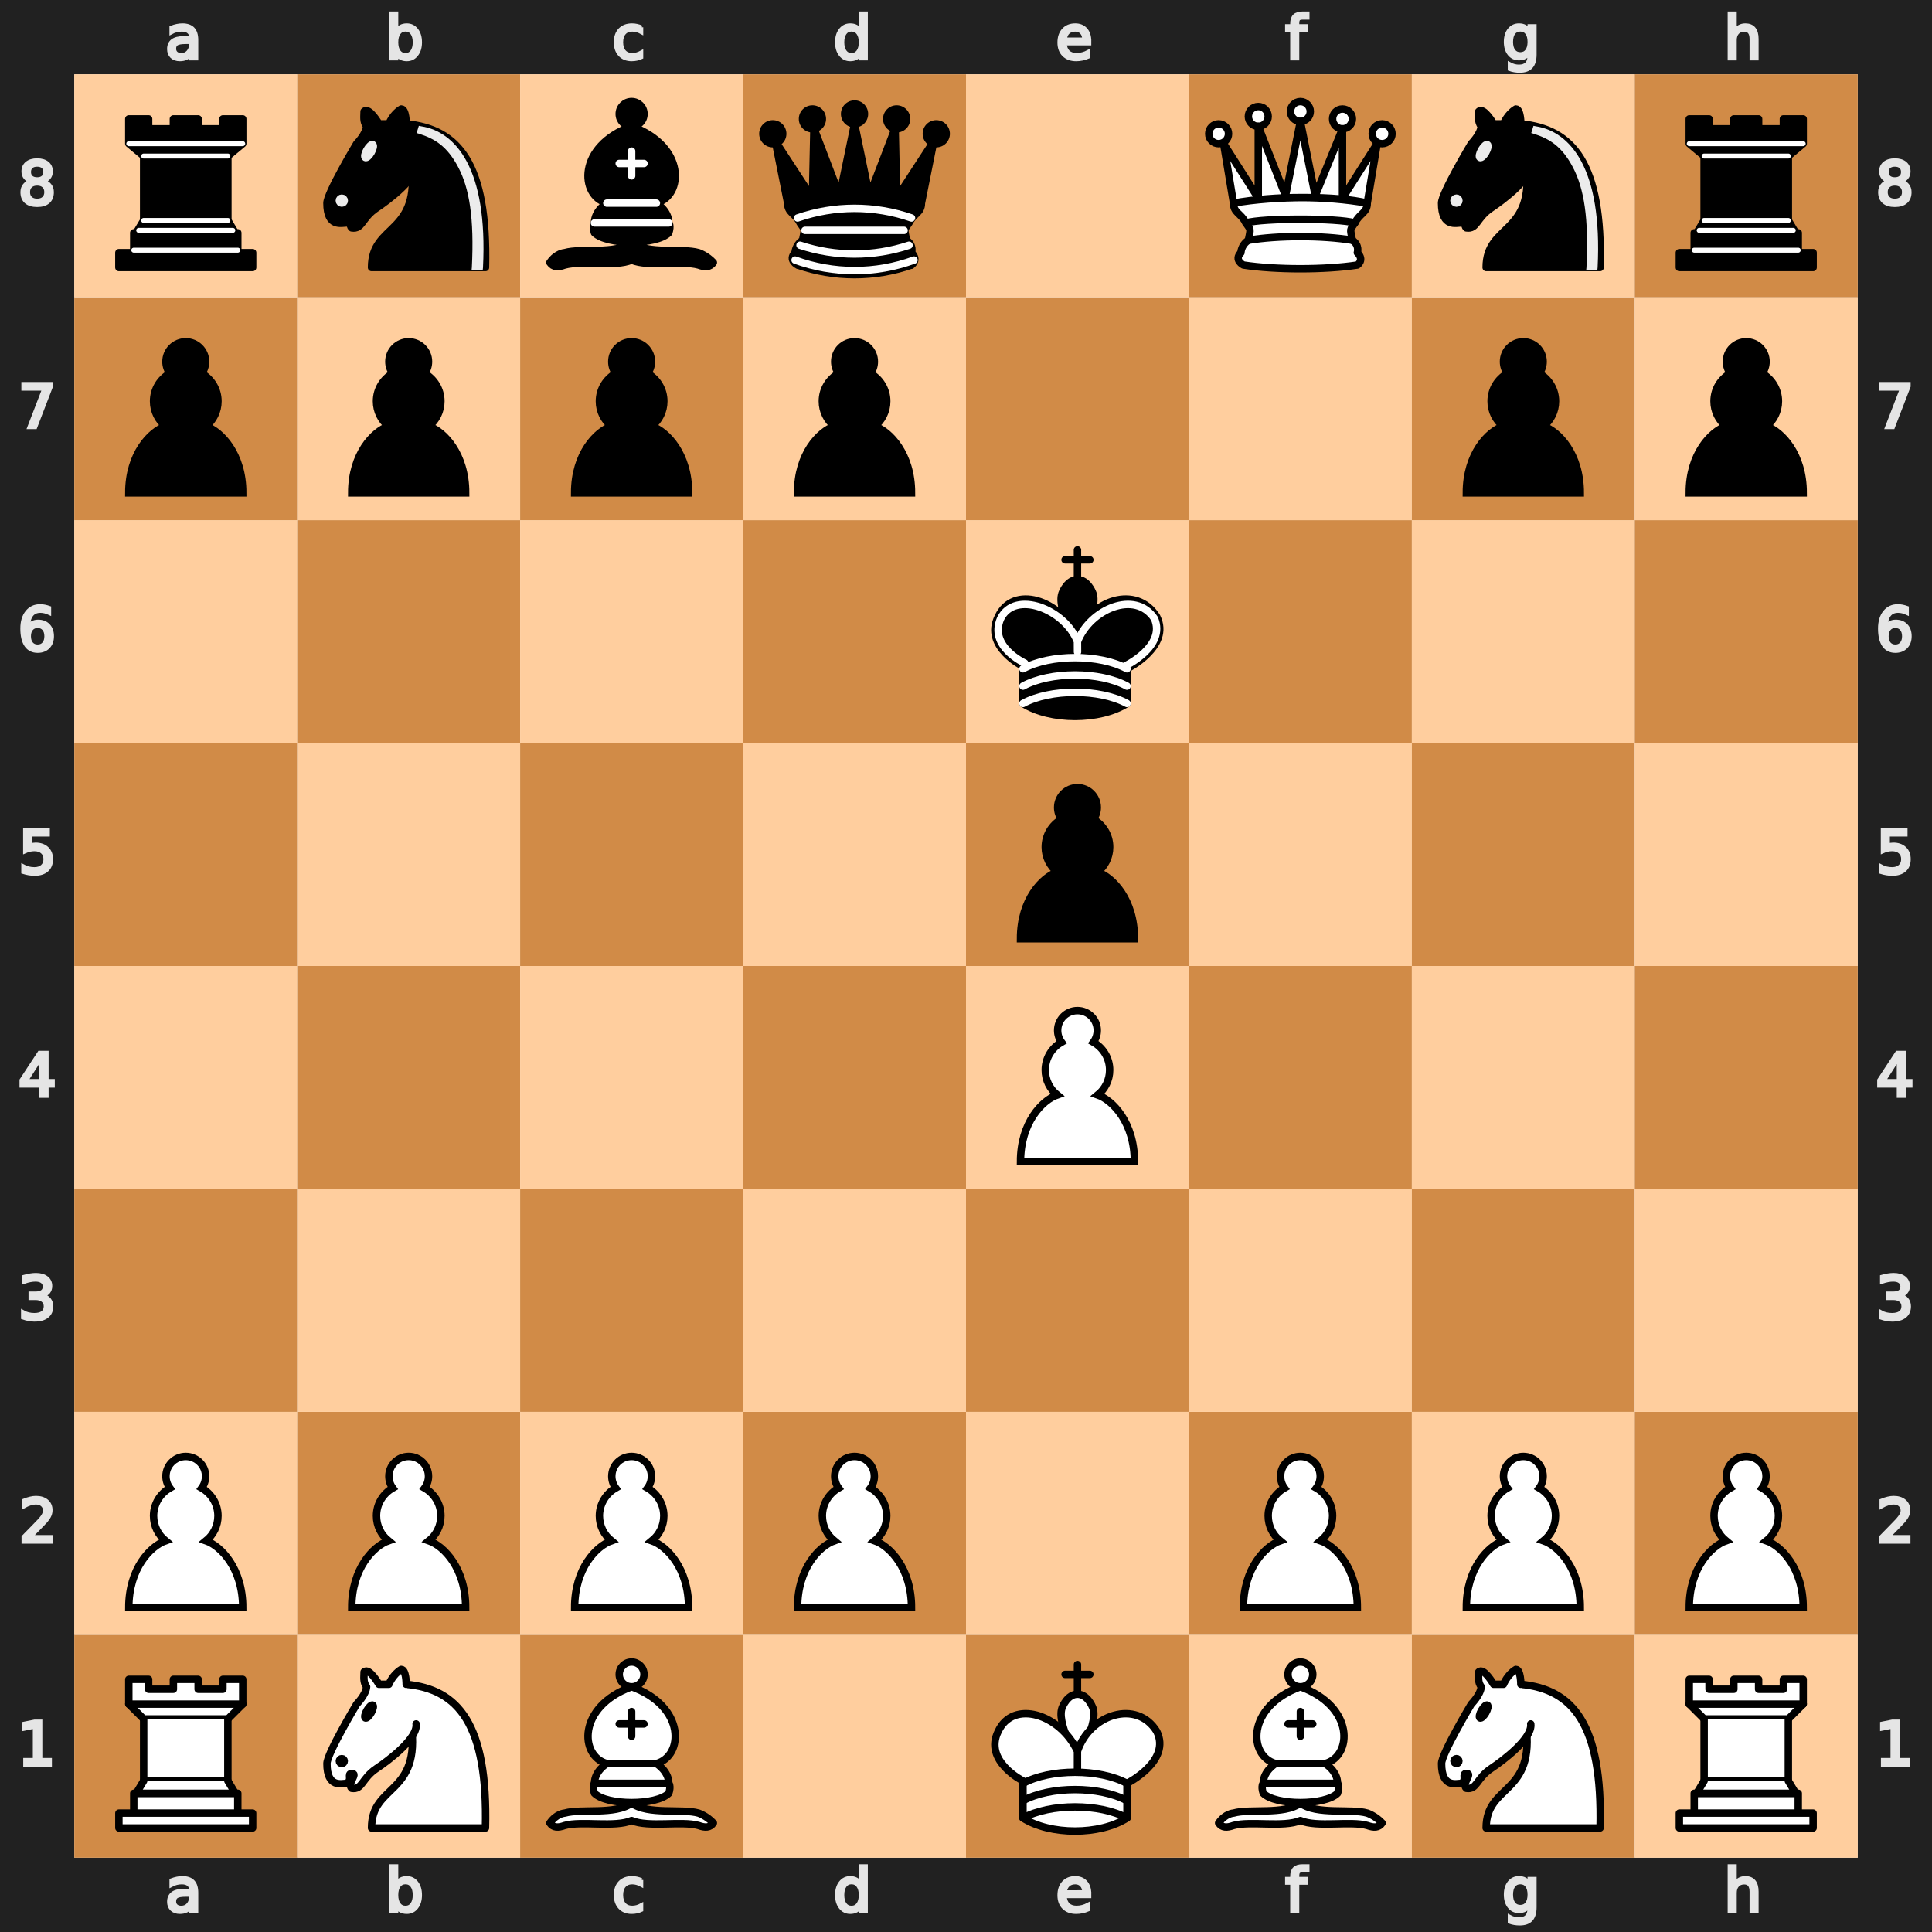
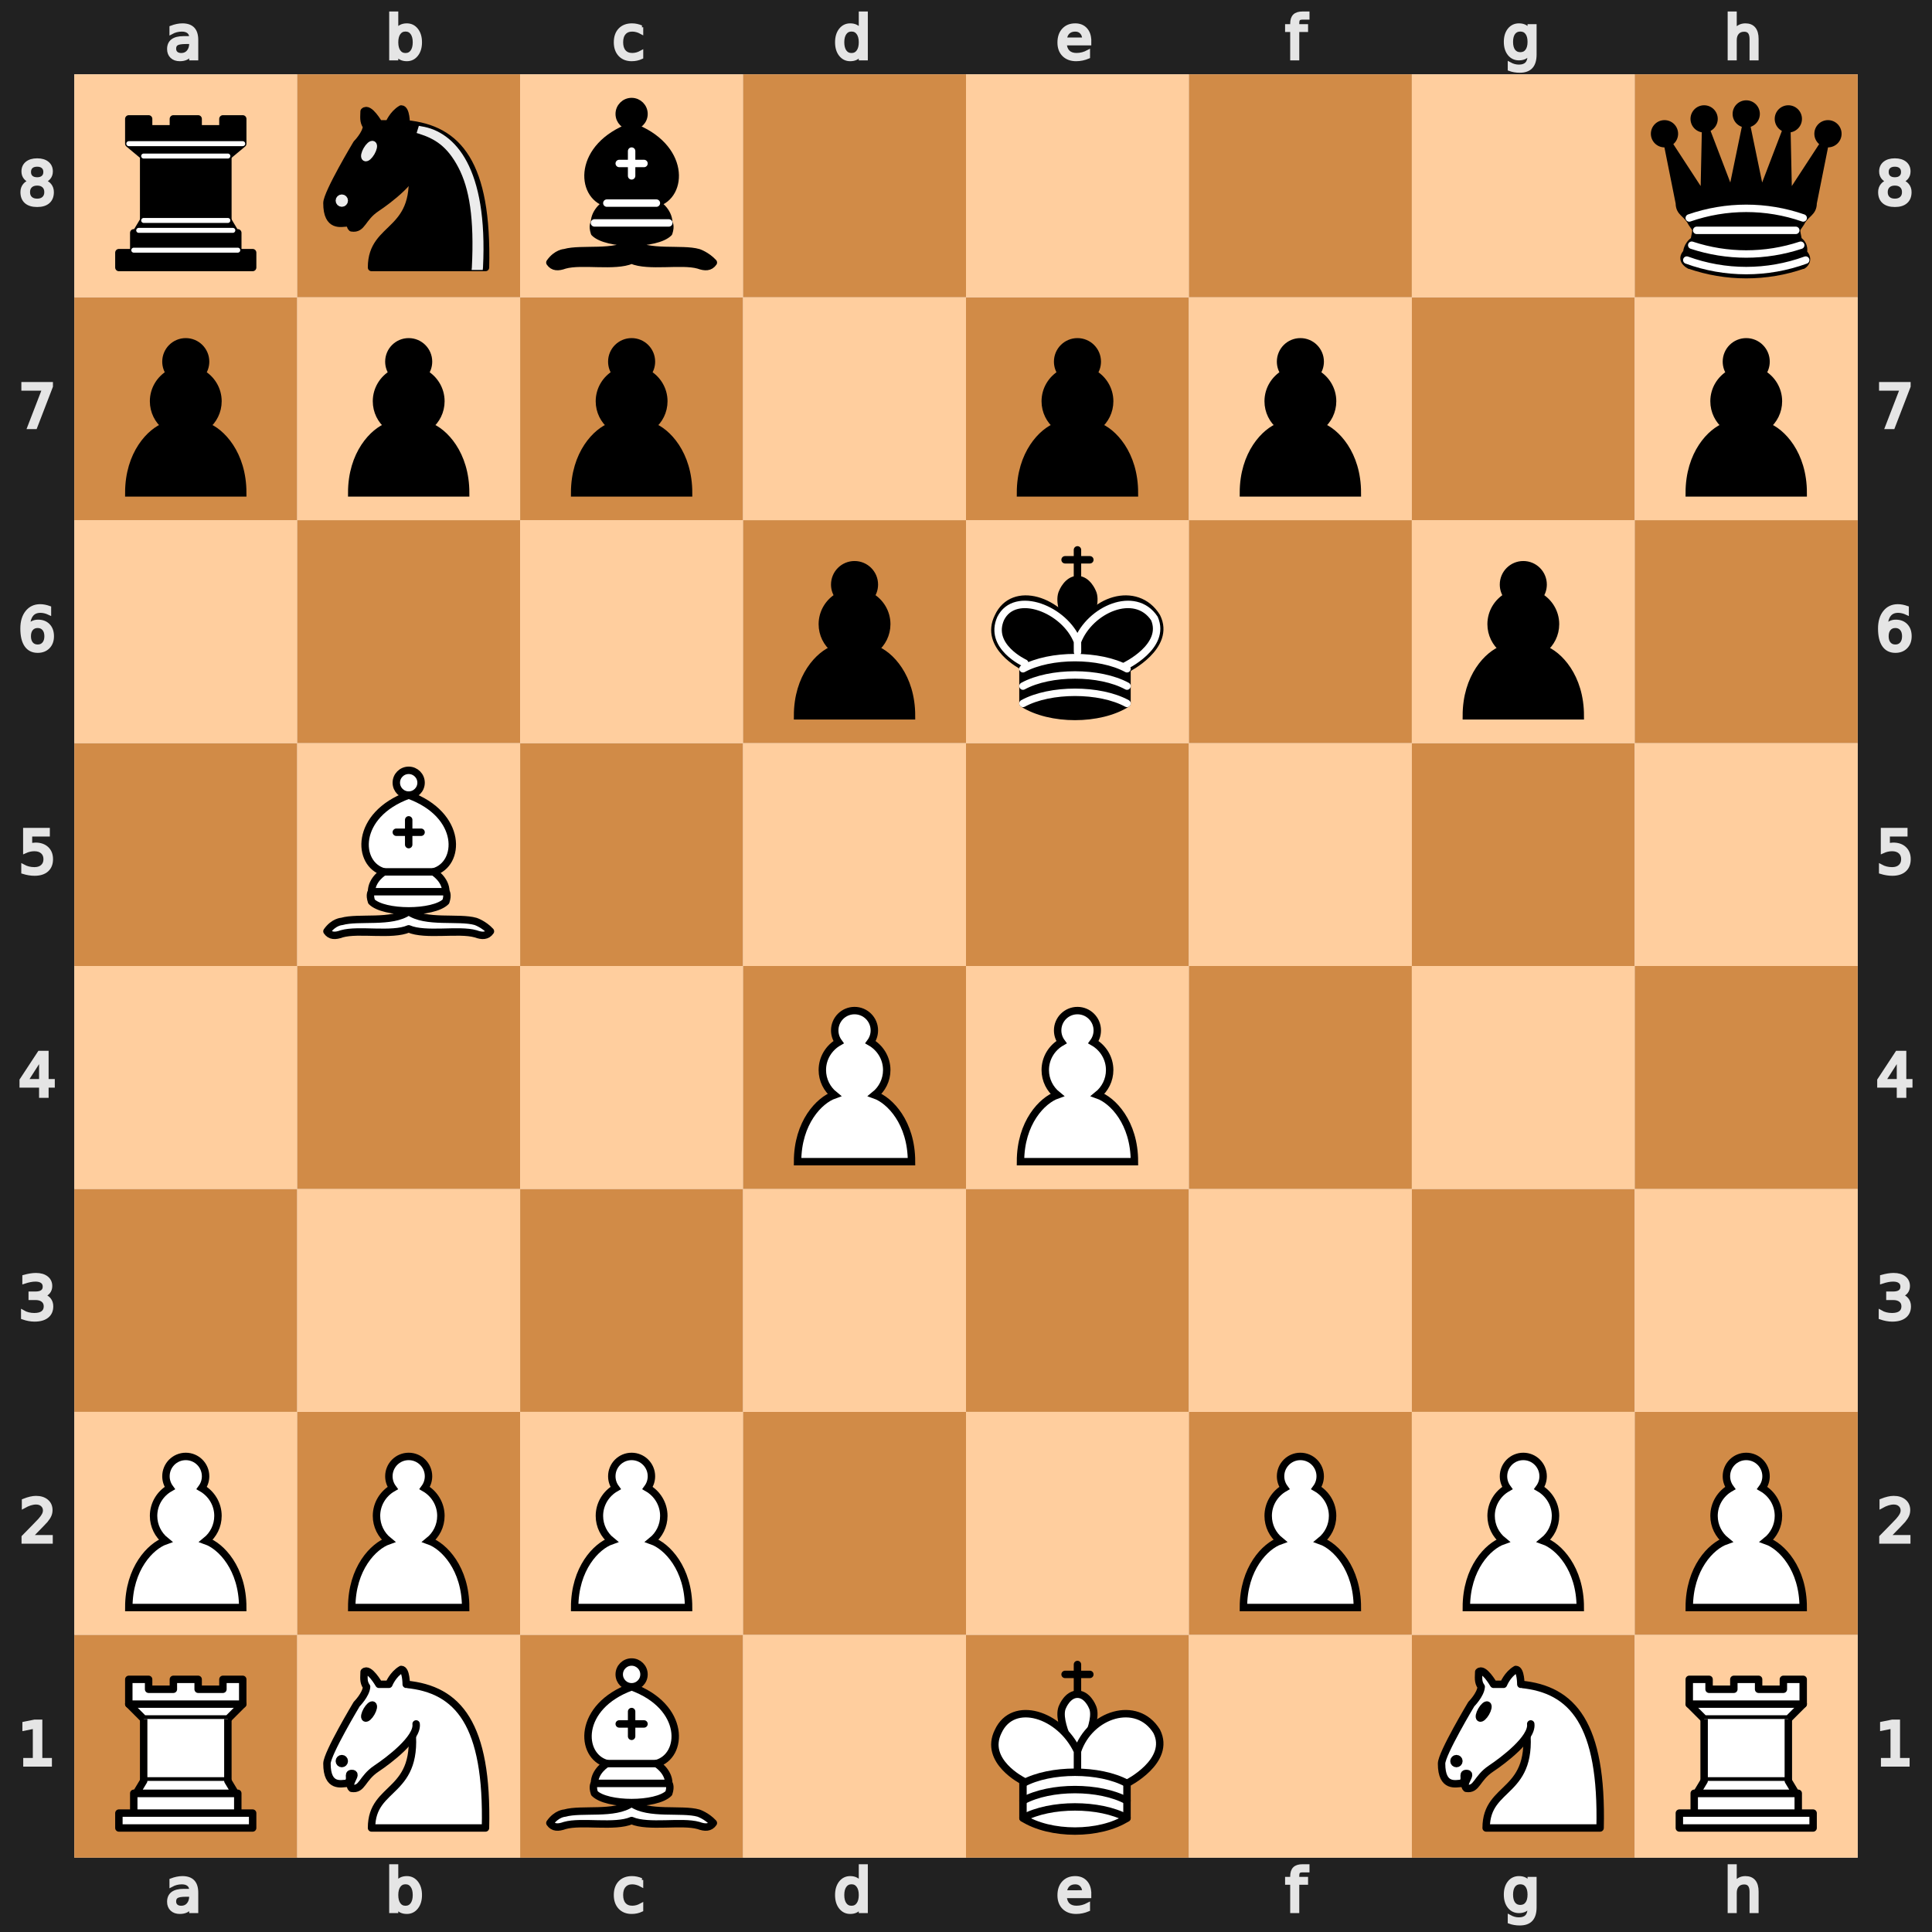
<svg xmlns="http://www.w3.org/2000/svg" xmlns:xlink="http://www.w3.org/1999/xlink" viewBox="0 0 390 390">
  <defs>
    <g id="white-pawn" class="white pawn">
      <path d="M22.5 9c-2.21 0-4 1.79-4 4 0 .89.29 1.71.78 2.38C17.33 16.5 16 18.59 16 21c0 2.03.94 3.84 2.41 5.03-3 1.06-7.41 5.55-7.41 13.47h23c0-7.92-4.41-12.41-7.41-13.47 1.47-1.19 2.41-3 2.41-5.03 0-2.41-1.33-4.5-3.28-5.62.49-.67.78-1.49.78-2.38 0-2.21-1.79-4-4-4z" fill="#fff" stroke="#000" stroke-width="1.5" stroke-linecap="round" />
    </g>
    <g id="white-knight" class="white knight" fill="none" fill-rule="evenodd" stroke="#000" stroke-width="1.5" stroke-linecap="round" stroke-linejoin="round">
      <path d="M 22,10 C 32.5,11 38.5,18 38,39 L 15,39 C 15,30 25,32.5 23,18" style="fill:#ffffff; stroke:#000000;" />
      <path d="M 24,18 C 24.38,20.91 18.45,25.37 16,27 C 13,29 13.18,31.34 11,31 C 9.958,30.06 12.41,27.96 11,28 C 10,28 11.19,29.23 10,30 C 9,30 5.997,31 6,26 C 6,24 12,14 12,14 C 12,14 13.89,12.1 14,10.5 C 13.27,9.506 13.5,8.5 13.5,7.5 C 14.5,6.5 16.5,10 16.5,10 L 18.5,10 C 18.5,10 19.28,8.008 21,7 C 22,7 22,10 22,10" style="fill:#ffffff; stroke:#000000;" />
      <path d="M 9.5 25.5 A 0.5 0.5 0 1 1 8.5,25.5 A 0.5 0.5 0 1 1 9.5 25.5 z" style="fill:#000000; stroke:#000000;" />
      <path d="M 15 15.5 A 0.5 1.5 0 1 1 14,15.5 A 0.5 1.5 0 1 1 15 15.5 z" transform="matrix(0.866,0.5,-0.5,0.866,9.693,-5.173)" style="fill:#000000; stroke:#000000;" />
    </g>
    <g id="white-bishop" class="white bishop" fill="none" fill-rule="evenodd" stroke="#000" stroke-width="1.5" stroke-linecap="round" stroke-linejoin="round">
      <g fill="#fff" stroke-linecap="butt">
        <path d="M9 36c3.39-.97 10.11.43 13.5-2 3.39 2.43 10.11 1.03 13.5 2 0 0 1.65.54 3 2-.68.97-1.65.99-3 .5-3.39-.97-10.11.46-13.5-1-3.39 1.46-10.11.03-13.5 1-1.354.49-2.323.47-3-.5 1.354-1.94 3-2 3-2zM15 32c2.5 2.5 12.5 2.5 15 0 .5-1.5 0-2 0-2 0-2.5-2.5-4-2.5-4 5.5-1.5 6-11.5-5-15.5-11 4-10.5 14-5 15.5 0 0-2.5 1.5-2.5 4 0 0-.5.5 0 2zM25 8a2.5 2.5 0 1 1-5 0 2.5 2.5 0 1 1 5 0z" />
      </g>
      <path d="M17.5 26h10M15 30h15m-7.5-14.5v5M20 18h5" stroke-linejoin="miter" />
    </g>
    <g id="white-rook" class="white rook" fill="#fff" fill-rule="evenodd" stroke="#000" stroke-width="1.5" stroke-linecap="round" stroke-linejoin="round">
      <path d="M9 39h27v-3H9v3zM12 36v-4h21v4H12zM11 14V9h4v2h5V9h5v2h5V9h4v5" stroke-linecap="butt" />
      <path d="M34 14l-3 3H14l-3-3" />
      <path d="M31 17v12.5H14V17" stroke-linecap="butt" stroke-linejoin="miter" />
      <path d="M31 29.5l1.5 2.5h-20l1.5-2.5" />
      <path d="M11 14h23" fill="none" stroke-linejoin="miter" />
-     </g>
-     <g id="white-queen" class="white queen" fill="#fff" fill-rule="evenodd" stroke="#000" stroke-width="1.5" stroke-linecap="round" stroke-linejoin="round">
-       <path d="M8 12a2 2 0 1 1-4 0 2 2 0 1 1 4 0zM24.5 7.5a2 2 0 1 1-4 0 2 2 0 1 1 4 0zM41 12a2 2 0 1 1-4 0 2 2 0 1 1 4 0zM16 8.5a2 2 0 1 1-4 0 2 2 0 1 1 4 0zM33 9a2 2 0 1 1-4 0 2 2 0 1 1 4 0z" />
-       <path d="M9 26c8.5-1.5 21-1.5 27 0l2-12-7 11V11l-5.5 13.5-3-15-3 15-5.5-14V25L7 14l2 12zM9 26c0 2 1.5 2 2.5 4 1 1.5 1 1 .5 3.5-1.5 1-1.5 2.5-1.5 2.5-1.5 1.5.5 2.5.5 2.5 6.5 1 16.5 1 23 0 0 0 1.5-1 0-2.5 0 0 .5-1.5-1-2.5-.5-2.5-.5-2 .5-3.5 1-2 2.5-2 2.5-4-8.5-1.5-18.5-1.5-27 0z" stroke-linecap="butt" />
-       <path d="M11.5 30c3.5-1 18.5-1 22 0M12 33.5c6-1 15-1 21 0" fill="none" />
    </g>
    <g id="white-king" class="white king" fill="none" fill-rule="evenodd" stroke="#000" stroke-width="1.5" stroke-linecap="round" stroke-linejoin="round">
      <path d="M22.5 11.63V6M20 8h5" stroke-linejoin="miter" />
      <path d="M22.5 25s4.5-7.5 3-10.5c0 0-1-2.5-3-2.5s-3 2.5-3 2.5c-1.5 3 3 10.5 3 10.5" fill="#fff" stroke-linecap="butt" stroke-linejoin="miter" />
      <path d="M11.5 37c5.5 3.5 15.5 3.5 21 0v-7s9-4.5 6-10.5c-4-6.5-13.5-3.5-16 4V27v-3.5c-3.5-7.5-13-10.5-16-4-3 6 5 10 5 10V37z" fill="#fff" />
      <path d="M11.5 30c5.5-3 15.5-3 21 0m-21 3.5c5.5-3 15.5-3 21 0m-21 3.5c5.5-3 15.5-3 21 0" />
    </g>
    <g id="black-pawn" class="black pawn">
      <path d="M22.5 9c-2.21 0-4 1.79-4 4 0 .89.29 1.71.78 2.38C17.33 16.5 16 18.59 16 21c0 2.03.94 3.84 2.41 5.03-3 1.06-7.41 5.55-7.41 13.47h23c0-7.92-4.41-12.41-7.41-13.47 1.47-1.19 2.41-3 2.41-5.03 0-2.41-1.33-4.5-3.28-5.62.49-.67.78-1.49.78-2.38 0-2.21-1.79-4-4-4z" fill="#000" stroke="#000" stroke-width="1.5" stroke-linecap="round" />
    </g>
    <g id="black-knight" class="black knight" fill="none" fill-rule="evenodd" stroke="#000" stroke-width="1.5" stroke-linecap="round" stroke-linejoin="round">
      <path d="M 22,10 C 32.5,11 38.5,18 38,39 L 15,39 C 15,30 25,32.5 23,18" style="fill:#000000; stroke:#000000;" />
      <path d="M 24,18 C 24.38,20.91 18.45,25.37 16,27 C 13,29 13.18,31.34 11,31 C 9.958,30.06 12.41,27.96 11,28 C 10,28 11.19,29.23 10,30 C 9,30 5.997,31 6,26 C 6,24 12,14 12,14 C 12,14 13.89,12.1 14,10.5 C 13.27,9.506 13.5,8.5 13.5,7.5 C 14.5,6.5 16.5,10 16.5,10 L 18.5,10 C 18.5,10 19.28,8.008 21,7 C 22,7 22,10 22,10" style="fill:#000000; stroke:#000000;" />
      <path d="M 9.5 25.5 A 0.5 0.5 0 1 1 8.5,25.5 A 0.5 0.5 0 1 1 9.5 25.5 z" style="fill:#ececec; stroke:#ececec;" />
      <path d="M 15 15.5 A 0.5 1.5 0 1 1 14,15.5 A 0.5 1.5 0 1 1 15 15.5 z" transform="matrix(0.866,0.5,-0.5,0.866,9.693,-5.173)" style="fill:#ececec; stroke:#ececec;" />
      <path d="M 24.55,10.4 L 24.1,11.85 L 24.6,12 C 27.75,13 30.25,14.49 32.5,18.75 C 34.75,23.01 35.75,29.06 35.25,39 L 35.2,39.5 L 37.45,39.5 L 37.5,39 C 38,28.94 36.62,22.15 34.25,17.66 C 31.88,13.17 28.46,11.02 25.06,10.5 L 24.55,10.4 z " style="fill:#ececec; stroke:none;" />
    </g>
    <g id="black-bishop" class="black bishop" fill="none" fill-rule="evenodd" stroke="#000" stroke-width="1.5" stroke-linecap="round" stroke-linejoin="round">
      <path d="M9 36c3.39-.97 10.11.43 13.5-2 3.39 2.43 10.11 1.03 13.5 2 0 0 1.65.54 3 2-.68.97-1.65.99-3 .5-3.39-.97-10.11.46-13.5-1-3.39 1.46-10.11.03-13.5 1-1.354.49-2.323.47-3-.5 1.354-1.94 3-2 3-2zm6-4c2.5 2.5 12.5 2.5 15 0 .5-1.5 0-2 0-2 0-2.5-2.5-4-2.5-4 5.5-1.5 6-11.5-5-15.5-11 4-10.5 14-5 15.5 0 0-2.5 1.5-2.5 4 0 0-.5.5 0 2zM25 8a2.5 2.5 0 1 1-5 0 2.5 2.5 0 1 1 5 0z" fill="#000" stroke-linecap="butt" />
      <path d="M17.5 26h10M15 30h15m-7.5-14.5v5M20 18h5" stroke="#fff" stroke-linejoin="miter" />
    </g>
    <g id="black-rook" class="black rook" fill="#000" fill-rule="evenodd" stroke="#000" stroke-width="1.5" stroke-linecap="round" stroke-linejoin="round">
      <path d="M9 39h27v-3H9v3zM12.5 32l1.5-2.5h17l1.5 2.5h-20zM12 36v-4h21v4H12z" stroke-linecap="butt" />
      <path d="M14 29.5v-13h17v13H14z" stroke-linecap="butt" stroke-linejoin="miter" />
      <path d="M14 16.5L11 14h23l-3 2.5H14zM11 14V9h4v2h5V9h5v2h5V9h4v5H11z" stroke-linecap="butt" />
      <path d="M12 35.5h21M13 31.5h19M14 29.5h17M14 16.5h17M11 14h23" fill="none" stroke="#fff" stroke-width="1" stroke-linejoin="miter" />
    </g>
    <g id="black-queen" class="black queen" fill="#000" fill-rule="evenodd" stroke="#000" stroke-width="1.5" stroke-linecap="round" stroke-linejoin="round">
      <g fill="#000" stroke="none">
        <circle cx="6" cy="12" r="2.75" />
        <circle cx="14" cy="9" r="2.75" />
        <circle cx="22.5" cy="8" r="2.75" />
        <circle cx="31" cy="9" r="2.75" />
        <circle cx="39" cy="12" r="2.75" />
      </g>
      <path d="M9 26c8.5-1.5 21-1.5 27 0l2.5-12.5L31 25l-.3-14.1-5.2 13.6-3-14.5-3 14.5-5.2-13.6L14 25 6.5 13.5 9 26zM9 26c0 2 1.5 2 2.5 4 1 1.5 1 1 .5 3.5-1.5 1-1.5 2.5-1.5 2.5-1.5 1.5.5 2.5.5 2.5 6.5 1 16.5 1 23 0 0 0 1.5-1 0-2.5 0 0 .5-1.5-1-2.5-.5-2.5-.5-2 .5-3.5 1-2 2.5-2 2.5-4-8.5-1.5-18.5-1.5-27 0z" stroke-linecap="butt" />
      <path d="M11 38.5a35 35 1 0 0 23 0" fill="none" stroke-linecap="butt" />
      <path d="M11 29a35 35 1 0 1 23 0M12.5 31.5h20M11.5 34.5a35 35 1 0 0 22 0M10.5 37.5a35 35 1 0 0 24 0" fill="none" stroke="#fff" />
    </g>
    <g id="black-king" class="black king" fill="none" fill-rule="evenodd" stroke="#000" stroke-width="1.5" stroke-linecap="round" stroke-linejoin="round">
      <path d="M22.5 11.63V6" stroke-linejoin="miter" />
      <path d="M22.5 25s4.5-7.5 3-10.5c0 0-1-2.5-3-2.5s-3 2.5-3 2.5c-1.5 3 3 10.5 3 10.5" fill="#000" stroke-linecap="butt" stroke-linejoin="miter" />
      <path d="M11.5 37c5.5 3.5 15.5 3.5 21 0v-7s9-4.5 6-10.5c-4-6.5-13.5-3.5-16 4V27v-3.5c-3.5-7.5-13-10.5-16-4-3 6 5 10 5 10V37z" fill="#000" />
      <path d="M20 8h5" stroke-linejoin="miter" />
      <path d="M32 29.5s8.5-4 6.03-9.65C34.15 14 25 18 22.5 24.5l.01 2.1-.01-2.1C20 18 9.906 14 6.997 19.85c-2.497 5.65 4.853 9 4.853 9M11.5 30c5.5-3 15.5-3 21 0m-21 3.5c5.5-3 15.5-3 21 0m-21 3.5c5.5-3 15.5-3 21 0" stroke="#fff" />
    </g>
  </defs>
  <rect x="7.5" y="7.5" width="375" height="375" fill="none" stroke="#212121" stroke-width="15" />
  <g transform="translate(20, 1) scale(0.75, 0.75)" fill="#e5e5e5" stroke="#e5e5e5">
    <path d="M23.328 10.016q-1.742 0-2.414.398-.672.398-.672 1.36 0 .765.5 1.218.508.445 1.375.445 1.196 0 1.914-.843.727-.852.727-2.258v-.32zm2.867-.594v4.992h-1.437v-1.328q-.492.797-1.227 1.18-.734.375-1.797.375-1.343 0-2.14-.75-.79-.758-.79-2.024 0-1.476.985-2.226.992-.75 2.953-.75h2.016V8.75q0-.992-.656-1.531-.649-.547-1.829-.547-.75 0-1.46.18-.711.18-1.368.539V6.062q.79-.304 1.532-.453.742-.156 1.445-.156 1.898 0 2.836.984.937.985.937 2.985z" />
  </g>
  <g transform="translate(20, 375) scale(0.75, 0.75)" fill="#e5e5e5" stroke="#e5e5e5">
    <path d="M23.328 10.016q-1.742 0-2.414.398-.672.398-.672 1.36 0 .765.5 1.218.508.445 1.375.445 1.196 0 1.914-.843.727-.852.727-2.258v-.32zm2.867-.594v4.992h-1.437v-1.328q-.492.797-1.227 1.18-.734.375-1.797.375-1.343 0-2.14-.75-.79-.758-.79-2.024 0-1.476.985-2.226.992-.75 2.953-.75h2.016V8.75q0-.992-.656-1.531-.649-.547-1.829-.547-.75 0-1.46.18-.711.18-1.368.539V6.062q.79-.304 1.532-.453.742-.156 1.445-.156 1.898 0 2.836.984.937.985.937 2.985z" />
  </g>
  <g transform="translate(65, 1) scale(0.75, 0.75)" fill="#e5e5e5" stroke="#e5e5e5">
    <path d="M24.922 10.047q0-1.586-.656-2.485-.649-.906-1.79-.906-1.14 0-1.796.906-.649.899-.649 2.485 0 1.586.649 2.492.656.898 1.797.898 1.14 0 1.789-.898.656-.906.656-2.492zm-4.89-3.055q.452-.781 1.14-1.156.695-.383 1.656-.383 1.594 0 2.586 1.266 1 1.265 1 3.328 0 2.062-1 3.328-.992 1.266-2.586 1.266-.96 0-1.656-.375-.688-.383-1.14-1.164v1.312h-1.446V2.258h1.445z" />
  </g>
  <g transform="translate(65, 375) scale(0.75, 0.75)" fill="#e5e5e5" stroke="#e5e5e5">
    <path d="M24.922 10.047q0-1.586-.656-2.485-.649-.906-1.79-.906-1.14 0-1.796.906-.649.899-.649 2.485 0 1.586.649 2.492.656.898 1.797.898 1.14 0 1.789-.898.656-.906.656-2.492zm-4.89-3.055q.452-.781 1.14-1.156.695-.383 1.656-.383 1.594 0 2.586 1.266 1 1.265 1 3.328 0 2.062-1 3.328-.992 1.266-2.586 1.266-.96 0-1.656-.375-.688-.383-1.14-1.164v1.312h-1.446V2.258h1.445z" />
  </g>
  <g transform="translate(110, 1) scale(0.75, 0.75)" fill="#e5e5e5" stroke="#e5e5e5">
    <path d="M25.96 6v1.344q-.608-.336-1.226-.5-.609-.172-1.234-.172-1.398 0-2.172.89-.773.883-.773 2.485 0 1.601.773 2.492.774.883 2.172.883.625 0 1.234-.164.618-.172 1.227-.508v1.328q-.602.281-1.25.422-.64.14-1.367.14-1.977 0-3.14-1.242-1.165-1.242-1.165-3.351 0-2.14 1.172-3.367 1.18-1.227 3.227-1.227.664 0 1.296.14.633.134 1.227.407z" />
  </g>
  <g transform="translate(110, 375) scale(0.75, 0.75)" fill="#e5e5e5" stroke="#e5e5e5">
    <path d="M25.96 6v1.344q-.608-.336-1.226-.5-.609-.172-1.234-.172-1.398 0-2.172.89-.773.883-.773 2.485 0 1.601.773 2.492.774.883 2.172.883.625 0 1.234-.164.618-.172 1.227-.508v1.328q-.602.281-1.25.422-.64.14-1.367.14-1.977 0-3.14-1.242-1.165-1.242-1.165-3.351 0-2.14 1.172-3.367 1.18-1.227 3.227-1.227.664 0 1.296.14.633.134 1.227.407z" />
  </g>
  <g transform="translate(155, 1) scale(0.75, 0.75)" fill="#e5e5e5" stroke="#e5e5e5">
    <path d="M24.973 6.992V2.258h1.437v12.156h-1.437v-1.312q-.453.78-1.149 1.164-.687.375-1.656.375-1.586 0-2.586-1.266-.992-1.266-.992-3.328 0-2.063.992-3.328 1-1.266 2.586-1.266.969 0 1.656.383.696.375 1.149 1.156zm-4.899 3.055q0 1.586.649 2.492.656.898 1.797.898 1.14 0 1.796-.898.657-.906.657-2.492 0-1.586-.657-2.485-.656-.906-1.796-.906-1.141 0-1.797.906-.649.899-.649 2.485z" />
  </g>
  <g transform="translate(155, 375) scale(0.75, 0.75)" fill="#e5e5e5" stroke="#e5e5e5">
    <path d="M24.973 6.992V2.258h1.437v12.156h-1.437v-1.312q-.453.78-1.149 1.164-.687.375-1.656.375-1.586 0-2.586-1.266-.992-1.266-.992-3.328 0-2.063.992-3.328 1-1.266 2.586-1.266.969 0 1.656.383.696.375 1.149 1.156zm-4.899 3.055q0 1.586.649 2.492.656.898 1.797.898 1.14 0 1.796-.898.657-.906.657-2.492 0-1.586-.657-2.485-.656-.906-1.796-.906-1.141 0-1.797.906-.649.899-.649 2.485z" />
  </g>
  <g transform="translate(200, 1) scale(0.75, 0.75)" fill="#e5e5e5" stroke="#e5e5e5">
    <path d="M26.555 9.68v.703h-6.61q.094 1.484.89 2.265.806.774 2.235.774.828 0 1.602-.203.781-.203 1.547-.61v1.36q-.774.328-1.586.5-.813.172-1.649.172-2.093 0-3.32-1.22-1.219-1.218-1.219-3.296 0-2.148 1.157-3.406 1.164-1.266 3.132-1.266 1.766 0 2.79 1.14 1.03 1.134 1.03 3.087zm-1.438-.422q-.015-1.18-.664-1.883-.64-.703-1.703-.703-1.203 0-1.93.68-.718.68-.828 1.914z" />
  </g>
  <g transform="translate(200, 375) scale(0.75, 0.75)" fill="#e5e5e5" stroke="#e5e5e5">
    <path d="M26.555 9.68v.703h-6.61q.094 1.484.89 2.265.806.774 2.235.774.828 0 1.602-.203.781-.203 1.547-.61v1.36q-.774.328-1.586.5-.813.172-1.649.172-2.093 0-3.32-1.22-1.219-1.218-1.219-3.296 0-2.148 1.157-3.406 1.164-1.266 3.132-1.266 1.766 0 2.79 1.14 1.03 1.134 1.03 3.087zm-1.438-.422q-.015-1.18-.664-1.883-.64-.703-1.703-.703-1.203 0-1.93.68-.718.68-.828 1.914z" />
  </g>
  <g transform="translate(245, 1) scale(0.75, 0.75)" fill="#e5e5e5" stroke="#e5e5e5">
    <path d="M25.285 2.258v1.195H23.91q-.773 0-1.078.313-.297.312-.297 1.125v.773h2.367v1.117h-2.367v7.633H21.09V6.781h-1.375V5.664h1.375v-.61q0-1.46.68-2.124.68-.672 2.156-.672z" />
  </g>
  <g transform="translate(245, 375) scale(0.75, 0.75)" fill="#e5e5e5" stroke="#e5e5e5">
    <path d="M25.285 2.258v1.195H23.91q-.773 0-1.078.313-.297.312-.297 1.125v.773h2.367v1.117h-2.367v7.633H21.09V6.781h-1.375V5.664h1.375v-.61q0-1.46.68-2.124.68-.672 2.156-.672z" />
  </g>
  <g transform="translate(290, 1) scale(0.75, 0.75)" fill="#e5e5e5" stroke="#e5e5e5">
    <path d="M24.973 9.937q0-1.562-.649-2.421-.64-.86-1.804-.86-1.157 0-1.805.86-.64.859-.64 2.421 0 1.555.64 2.415.648.859 1.805.859 1.164 0 1.804-.86.649-.859.649-2.414zm1.437 3.391q0 2.234-.992 3.32-.992 1.094-3.04 1.094-.757 0-1.429-.117-.672-.11-1.304-.344v-1.398q.632.344 1.25.508.617.164 1.257.164 1.414 0 2.118-.743.703-.734.703-2.226v-.711q-.446.773-1.141 1.156-.695.383-1.664.383-1.61 0-2.594-1.227-.984-1.226-.984-3.25 0-2.03.984-3.257.985-1.227 2.594-1.227.969 0 1.664.383t1.14 1.156V5.664h1.438z" />
  </g>
  <g transform="translate(290, 375) scale(0.75, 0.75)" fill="#e5e5e5" stroke="#e5e5e5">
    <path d="M24.973 9.937q0-1.562-.649-2.421-.64-.86-1.804-.86-1.157 0-1.805.86-.64.859-.64 2.421 0 1.555.64 2.415.648.859 1.805.859 1.164 0 1.804-.86.649-.859.649-2.414zm1.437 3.391q0 2.234-.992 3.32-.992 1.094-3.04 1.094-.757 0-1.429-.117-.672-.11-1.304-.344v-1.398q.632.344 1.25.508.617.164 1.257.164 1.414 0 2.118-.743.703-.734.703-2.226v-.711q-.446.773-1.141 1.156-.695.383-1.664.383-1.61 0-2.594-1.227-.984-1.226-.984-3.25 0-2.03.984-3.257.985-1.227 2.594-1.227.969 0 1.664.383t1.14 1.156V5.664h1.438z" />
  </g>
  <g transform="translate(335, 1) scale(0.75, 0.75)" fill="#e5e5e5" stroke="#e5e5e5">
    <path d="M26.164 9.133v5.281h-1.437V9.18q0-1.243-.485-1.86-.484-.617-1.453-.617-1.164 0-1.836.742-.672.742-.672 2.024v4.945h-1.445V2.258h1.445v4.765q.516-.789 1.211-1.18.703-.39 1.617-.39 1.508 0 2.282.938.773.93.773 2.742z" />
  </g>
  <g transform="translate(335, 375) scale(0.75, 0.75)" fill="#e5e5e5" stroke="#e5e5e5">
    <path d="M26.164 9.133v5.281h-1.437V9.18q0-1.243-.485-1.86-.484-.617-1.453-.617-1.164 0-1.836.742-.672.742-.672 2.024v4.945h-1.445V2.258h1.445v4.765q.516-.789 1.211-1.18.703-.39 1.617-.39 1.508 0 2.282.938.773.93.773 2.742z" />
  </g>
  <g transform="translate(0, 335) scale(0.75, 0.75)" fill="#e5e5e5" stroke="#e5e5e5">
    <path d="M6.754 26.996h2.578v-8.898l-2.805.562v-1.437l2.79-.563h1.578v10.336h2.578v1.328h-6.72z" />
  </g>
  <g transform="translate(375, 335) scale(0.75, 0.75)" fill="#e5e5e5" stroke="#e5e5e5">
    <path d="M6.754 26.996h2.578v-8.898l-2.805.562v-1.437l2.79-.563h1.578v10.336h2.578v1.328h-6.72z" />
  </g>
  <g transform="translate(0, 290) scale(0.75, 0.75)" fill="#e5e5e5" stroke="#e5e5e5">
    <path d="M8.195 26.996h5.508v1.328H6.297v-1.328q.898-.93 2.445-2.492 1.555-1.57 1.953-2.024.758-.851 1.055-1.437.305-.594.305-1.164 0-.93-.657-1.516-.648-.586-1.695-.586-.742 0-1.57.258-.82.258-1.758.781v-1.593q.953-.383 1.781-.578.828-.196 1.516-.196 1.812 0 2.89.906 1.079.907 1.079 2.422 0 .72-.274 1.368-.265.64-.976 1.515-.196.227-1.243 1.313-1.046 1.078-2.953 3.023z" />
  </g>
  <g transform="translate(375, 290) scale(0.75, 0.75)" fill="#e5e5e5" stroke="#e5e5e5">
    <path d="M8.195 26.996h5.508v1.328H6.297v-1.328q.898-.93 2.445-2.492 1.555-1.57 1.953-2.024.758-.851 1.055-1.437.305-.594.305-1.164 0-.93-.657-1.516-.648-.586-1.695-.586-.742 0-1.57.258-.82.258-1.758.781v-1.593q.953-.383 1.781-.578.828-.196 1.516-.196 1.812 0 2.89.906 1.079.907 1.079 2.422 0 .72-.274 1.368-.265.64-.976 1.515-.196.227-1.243 1.313-1.046 1.078-2.953 3.023z" />
  </g>
  <g transform="translate(0, 245) scale(0.75, 0.75)" fill="#e5e5e5" stroke="#e5e5e5">
    <path d="M11.434 22.035q1.132.242 1.765 1.008.64.766.64 1.89 0 1.727-1.187 2.672-1.187.946-3.375.946-.734 0-1.515-.149-.774-.14-1.602-.43V26.45q.656.383 1.438.578.78.196 1.632.196 1.485 0 2.258-.586.782-.586.782-1.703 0-1.032-.727-1.61-.719-.586-2.008-.586h-1.36v-1.297h1.423q1.164 0 1.78-.46.618-.47.618-1.344 0-.899-.64-1.375-.633-.485-1.82-.485-.65 0-1.391.141-.743.14-1.633.437V16.95q.898-.25 1.68-.375.788-.125 1.484-.125 1.797 0 2.844.82 1.046.813 1.046 2.204 0 .968-.554 1.64-.555.664-1.578.922z" />
  </g>
  <g transform="translate(375, 245) scale(0.75, 0.75)" fill="#e5e5e5" stroke="#e5e5e5">
    <path d="M11.434 22.035q1.132.242 1.765 1.008.64.766.64 1.89 0 1.727-1.187 2.672-1.187.946-3.375.946-.734 0-1.515-.149-.774-.14-1.602-.43V26.45q.656.383 1.438.578.78.196 1.632.196 1.485 0 2.258-.586.782-.586.782-1.703 0-1.032-.727-1.61-.719-.586-2.008-.586h-1.36v-1.297h1.423q1.164 0 1.78-.46.618-.47.618-1.344 0-.899-.64-1.375-.633-.485-1.82-.485-.65 0-1.391.141-.743.14-1.633.437V16.95q.898-.25 1.68-.375.788-.125 1.484-.125 1.797 0 2.844.82 1.046.813 1.046 2.204 0 .968-.554 1.64-.555.664-1.578.922z" />
  </g>
  <g transform="translate(0, 200) scale(0.75, 0.75)" fill="#e5e5e5" stroke="#e5e5e5">
    <path d="M11.016 18.035L7.03 24.262h3.985zm-.414-1.375h1.984v7.602h1.664v1.312h-1.664v2.75h-1.57v-2.75H5.75v-1.523z" />
  </g>
  <g transform="translate(375, 200) scale(0.75, 0.75)" fill="#e5e5e5" stroke="#e5e5e5">
    <path d="M11.016 18.035L7.03 24.262h3.985zm-.414-1.375h1.984v7.602h1.664v1.312h-1.664v2.75h-1.57v-2.75H5.75v-1.523z" />
  </g>
  <g transform="translate(0, 155) scale(0.75, 0.75)" fill="#e5e5e5" stroke="#e5e5e5">
    <path d="M6.719 16.66h6.195v1.328h-4.75v2.86q.344-.118.688-.172.343-.063.687-.063 1.953 0 3.094 1.07 1.14 1.07 1.14 2.899 0 1.883-1.171 2.93-1.172 1.039-3.305 1.039-.735 0-1.5-.125-.758-.125-1.57-.375v-1.586q.703.383 1.453.57.75.188 1.586.188 1.351 0 2.14-.711.79-.711.79-1.93 0-1.219-.79-1.93-.789-.71-2.14-.71-.633 0-1.266.14-.625.14-1.281.438z" />
  </g>
  <g transform="translate(375, 155) scale(0.75, 0.75)" fill="#e5e5e5" stroke="#e5e5e5">
    <path d="M6.719 16.66h6.195v1.328h-4.75v2.86q.344-.118.688-.172.343-.063.687-.063 1.953 0 3.094 1.07 1.14 1.07 1.14 2.899 0 1.883-1.171 2.93-1.172 1.039-3.305 1.039-.735 0-1.5-.125-.758-.125-1.57-.375v-1.586q.703.383 1.453.57.75.188 1.586.188 1.351 0 2.14-.711.79-.711.79-1.93 0-1.219-.79-1.93-.789-.71-2.14-.71-.633 0-1.266.14-.625.14-1.281.438z" />
  </g>
  <g transform="translate(0, 110) scale(0.75, 0.75)" fill="#e5e5e5" stroke="#e5e5e5">
    <path d="M10.137 21.863q-1.063 0-1.688.727-.617.726-.617 1.992 0 1.258.617 1.992.625.727 1.688.727 1.062 0 1.68-.727.624-.734.624-1.992 0-1.266-.625-1.992-.617-.727-1.68-.727zm3.133-4.945v1.437q-.594-.28-1.204-.43-.601-.148-1.195-.148-1.562 0-2.39 1.055-.82 1.055-.938 3.188.46-.68 1.156-1.04.696-.367 1.531-.367 1.758 0 2.774 1.07 1.023 1.063 1.023 2.899 0 1.797-1.062 2.883-1.063 1.086-2.828 1.086-2.024 0-3.094-1.547-1.07-1.555-1.07-4.5 0-2.766 1.312-4.406 1.313-1.649 3.524-1.649.593 0 1.195.117.61.118 1.266.352z" />
  </g>
  <g transform="translate(375, 110) scale(0.75, 0.75)" fill="#e5e5e5" stroke="#e5e5e5">
    <path d="M10.137 21.863q-1.063 0-1.688.727-.617.726-.617 1.992 0 1.258.617 1.992.625.727 1.688.727 1.062 0 1.68-.727.624-.734.624-1.992 0-1.266-.625-1.992-.617-.727-1.68-.727zm3.133-4.945v1.437q-.594-.28-1.204-.43-.601-.148-1.195-.148-1.562 0-2.39 1.055-.82 1.055-.938 3.188.46-.68 1.156-1.04.696-.367 1.531-.367 1.758 0 2.774 1.07 1.023 1.063 1.023 2.899 0 1.797-1.062 2.883-1.063 1.086-2.828 1.086-2.024 0-3.094-1.547-1.07-1.555-1.07-4.5 0-2.766 1.312-4.406 1.313-1.649 3.524-1.649.593 0 1.195.117.61.118 1.266.352z" />
  </g>
  <g transform="translate(0, 65) scale(0.75, 0.75)" fill="#e5e5e5" stroke="#e5e5e5">
    <path d="M6.25 16.66h7.5v.672L9.516 28.324H7.867l3.985-10.336H6.25z" />
  </g>
  <g transform="translate(375, 65) scale(0.75, 0.75)" fill="#e5e5e5" stroke="#e5e5e5">
    <path d="M6.25 16.66h7.5v.672L9.516 28.324H7.867l3.985-10.336H6.25z" />
  </g>
  <g transform="translate(0, 20) scale(0.75, 0.75)" fill="#e5e5e5" stroke="#e5e5e5">
    <path d="M10 22.785q-1.125 0-1.773.602-.641.601-.641 1.656t.64 1.656q.649.602 1.774.602t1.773-.602q.649-.61.649-1.656 0-1.055-.649-1.656-.64-.602-1.773-.602zm-1.578-.672q-1.016-.25-1.586-.945-.563-.695-.563-1.695 0-1.399.993-2.211 1-.813 2.734-.813 1.742 0 2.734.813.993.812.993 2.21 0 1-.57 1.696-.563.695-1.571.945 1.14.266 1.773 1.04.641.773.641 1.89 0 1.695-1.04 2.602-1.03.906-2.96.906t-2.969-.906Q6 26.738 6 25.043q0-1.117.64-1.89.641-.774 1.782-1.04zm-.578-2.492q0 .906.562 1.414.57.508 1.594.508 1.016 0 1.586-.508.578-.508.578-1.414 0-.906-.578-1.414-.57-.508-1.586-.508-1.023 0-1.594.508-.562.508-.562 1.414z" />
  </g>
  <g transform="translate(375, 20) scale(0.75, 0.75)" fill="#e5e5e5" stroke="#e5e5e5">
    <path d="M10 22.785q-1.125 0-1.773.602-.641.601-.641 1.656t.64 1.656q.649.602 1.774.602t1.773-.602q.649-.61.649-1.656 0-1.055-.649-1.656-.64-.602-1.773-.602zm-1.578-.672q-1.016-.25-1.586-.945-.563-.695-.563-1.695 0-1.399.993-2.211 1-.813 2.734-.813 1.742 0 2.734.813.993.812.993 2.21 0 1-.57 1.696-.563.695-1.571.945 1.14.266 1.773 1.04.641.773.641 1.89 0 1.695-1.04 2.602-1.03.906-2.96.906t-2.969-.906Q6 26.738 6 25.043q0-1.117.64-1.89.641-.774 1.782-1.04zm-.578-2.492q0 .906.562 1.414.57.508 1.594.508 1.016 0 1.586-.508.578-.508.578-1.414 0-.906-.578-1.414-.57-.508-1.586-.508-1.023 0-1.594.508-.562.508-.562 1.414z" />
  </g>
  <rect x="15" y="330" width="45" height="45" class="square dark a1" stroke="none" fill="#d18b47" />
  <rect x="60" y="330" width="45" height="45" class="square light b1" stroke="none" fill="#ffce9e" />
  <rect x="105" y="330" width="45" height="45" class="square dark c1" stroke="none" fill="#d18b47" />
  <rect x="150" y="330" width="45" height="45" class="square light d1" stroke="none" fill="#ffce9e" />
  <rect x="195" y="330" width="45" height="45" class="square dark e1" stroke="none" fill="#d18b47" />
  <rect x="240" y="330" width="45" height="45" class="square light f1" stroke="none" fill="#ffce9e" />
  <rect x="285" y="330" width="45" height="45" class="square dark g1" stroke="none" fill="#d18b47" />
  <rect x="330" y="330" width="45" height="45" class="square light h1" stroke="none" fill="#ffce9e" />
  <rect x="15" y="285" width="45" height="45" class="square light a2" stroke="none" fill="#ffce9e" />
  <rect x="60" y="285" width="45" height="45" class="square dark b2" stroke="none" fill="#d18b47" />
  <rect x="105" y="285" width="45" height="45" class="square light c2" stroke="none" fill="#ffce9e" />
  <rect x="150" y="285" width="45" height="45" class="square dark d2" stroke="none" fill="#d18b47" />
  <rect x="195" y="285" width="45" height="45" class="square light e2" stroke="none" fill="#ffce9e" />
  <rect x="240" y="285" width="45" height="45" class="square dark f2" stroke="none" fill="#d18b47" />
  <rect x="285" y="285" width="45" height="45" class="square light g2" stroke="none" fill="#ffce9e" />
  <rect x="330" y="285" width="45" height="45" class="square dark h2" stroke="none" fill="#d18b47" />
  <rect x="15" y="240" width="45" height="45" class="square dark a3" stroke="none" fill="#d18b47" />
  <rect x="60" y="240" width="45" height="45" class="square light b3" stroke="none" fill="#ffce9e" />
  <rect x="105" y="240" width="45" height="45" class="square dark c3" stroke="none" fill="#d18b47" />
  <rect x="150" y="240" width="45" height="45" class="square light d3" stroke="none" fill="#ffce9e" />
  <rect x="195" y="240" width="45" height="45" class="square dark e3" stroke="none" fill="#d18b47" />
  <rect x="240" y="240" width="45" height="45" class="square light f3" stroke="none" fill="#ffce9e" />
  <rect x="285" y="240" width="45" height="45" class="square dark g3" stroke="none" fill="#d18b47" />
  <rect x="330" y="240" width="45" height="45" class="square light h3" stroke="none" fill="#ffce9e" />
  <rect x="15" y="195" width="45" height="45" class="square light a4" stroke="none" fill="#ffce9e" />
  <rect x="60" y="195" width="45" height="45" class="square dark b4" stroke="none" fill="#d18b47" />
  <rect x="105" y="195" width="45" height="45" class="square light c4" stroke="none" fill="#ffce9e" />
  <rect x="150" y="195" width="45" height="45" class="square dark d4" stroke="none" fill="#d18b47" />
  <rect x="195" y="195" width="45" height="45" class="square light e4" stroke="none" fill="#ffce9e" />
  <rect x="240" y="195" width="45" height="45" class="square dark f4" stroke="none" fill="#d18b47" />
  <rect x="285" y="195" width="45" height="45" class="square light g4" stroke="none" fill="#ffce9e" />
  <rect x="330" y="195" width="45" height="45" class="square dark h4" stroke="none" fill="#d18b47" />
  <rect x="15" y="150" width="45" height="45" class="square dark a5" stroke="none" fill="#d18b47" />
  <rect x="60" y="150" width="45" height="45" class="square light b5" stroke="none" fill="#ffce9e" />
  <rect x="105" y="150" width="45" height="45" class="square dark c5" stroke="none" fill="#d18b47" />
  <rect x="150" y="150" width="45" height="45" class="square light d5" stroke="none" fill="#ffce9e" />
  <rect x="195" y="150" width="45" height="45" class="square dark e5" stroke="none" fill="#d18b47" />
  <rect x="240" y="150" width="45" height="45" class="square light f5" stroke="none" fill="#ffce9e" />
  <rect x="285" y="150" width="45" height="45" class="square dark g5" stroke="none" fill="#d18b47" />
  <rect x="330" y="150" width="45" height="45" class="square light h5" stroke="none" fill="#ffce9e" />
  <rect x="15" y="105" width="45" height="45" class="square light a6" stroke="none" fill="#ffce9e" />
  <rect x="60" y="105" width="45" height="45" class="square dark b6" stroke="none" fill="#d18b47" />
  <rect x="105" y="105" width="45" height="45" class="square light c6" stroke="none" fill="#ffce9e" />
  <rect x="150" y="105" width="45" height="45" class="square dark d6" stroke="none" fill="#d18b47" />
  <rect x="195" y="105" width="45" height="45" class="square light e6" stroke="none" fill="#ffce9e" />
  <rect x="240" y="105" width="45" height="45" class="square dark f6" stroke="none" fill="#d18b47" />
  <rect x="285" y="105" width="45" height="45" class="square light g6" stroke="none" fill="#ffce9e" />
  <rect x="330" y="105" width="45" height="45" class="square dark h6" stroke="none" fill="#d18b47" />
  <rect x="15" y="60" width="45" height="45" class="square dark a7" stroke="none" fill="#d18b47" />
  <rect x="60" y="60" width="45" height="45" class="square light b7" stroke="none" fill="#ffce9e" />
  <rect x="105" y="60" width="45" height="45" class="square dark c7" stroke="none" fill="#d18b47" />
  <rect x="150" y="60" width="45" height="45" class="square light d7" stroke="none" fill="#ffce9e" />
  <rect x="195" y="60" width="45" height="45" class="square dark e7" stroke="none" fill="#d18b47" />
  <rect x="240" y="60" width="45" height="45" class="square light f7" stroke="none" fill="#ffce9e" />
  <rect x="285" y="60" width="45" height="45" class="square dark g7" stroke="none" fill="#d18b47" />
  <rect x="330" y="60" width="45" height="45" class="square light h7" stroke="none" fill="#ffce9e" />
  <rect x="15" y="15" width="45" height="45" class="square light a8" stroke="none" fill="#ffce9e" />
  <rect x="60" y="15" width="45" height="45" class="square dark b8" stroke="none" fill="#d18b47" />
  <rect x="105" y="15" width="45" height="45" class="square light c8" stroke="none" fill="#ffce9e" />
  <rect x="150" y="15" width="45" height="45" class="square dark d8" stroke="none" fill="#d18b47" />
  <rect x="195" y="15" width="45" height="45" class="square light e8" stroke="none" fill="#ffce9e" />
  <rect x="240" y="15" width="45" height="45" class="square dark f8" stroke="none" fill="#d18b47" />
  <rect x="285" y="15" width="45" height="45" class="square light g8" stroke="none" fill="#ffce9e" />
  <rect x="330" y="15" width="45" height="45" class="square dark h8" stroke="none" fill="#d18b47" />
  <use href="#white-rook" xlink:href="#white-rook" transform="translate(15, 330)" />
  <use href="#white-knight" xlink:href="#white-knight" transform="translate(60, 330)" />
  <use href="#white-bishop" xlink:href="#white-bishop" transform="translate(105, 330)" />
  <use href="#white-king" xlink:href="#white-king" transform="translate(195, 330)" />
-   <use href="#white-bishop" xlink:href="#white-bishop" transform="translate(240, 330)" />
  <use href="#white-knight" xlink:href="#white-knight" transform="translate(285, 330)" />
  <use href="#white-rook" xlink:href="#white-rook" transform="translate(330, 330)" />
  <use href="#white-pawn" xlink:href="#white-pawn" transform="translate(15, 285)" />
  <use href="#white-pawn" xlink:href="#white-pawn" transform="translate(60, 285)" />
  <use href="#white-pawn" xlink:href="#white-pawn" transform="translate(105, 285)" />
-   <use href="#white-pawn" xlink:href="#white-pawn" transform="translate(150, 285)" />
  <use href="#white-pawn" xlink:href="#white-pawn" transform="translate(240, 285)" />
  <use href="#white-pawn" xlink:href="#white-pawn" transform="translate(285, 285)" />
  <use href="#white-pawn" xlink:href="#white-pawn" transform="translate(330, 285)" />
+   <use href="#white-pawn" xlink:href="#white-pawn" transform="translate(150, 195)" />
  <use href="#white-pawn" xlink:href="#white-pawn" transform="translate(195, 195)" />
-   <use href="#black-pawn" xlink:href="#black-pawn" transform="translate(195, 150)" />
+   <use href="#white-bishop" xlink:href="#white-bishop" transform="translate(60, 150)" />
+   <use href="#black-pawn" xlink:href="#black-pawn" transform="translate(150, 105)" />
  <use href="#black-king" xlink:href="#black-king" transform="translate(195, 105)" />
+   <use href="#black-pawn" xlink:href="#black-pawn" transform="translate(285, 105)" />
  <use href="#black-pawn" xlink:href="#black-pawn" transform="translate(15, 60)" />
  <use href="#black-pawn" xlink:href="#black-pawn" transform="translate(60, 60)" />
  <use href="#black-pawn" xlink:href="#black-pawn" transform="translate(105, 60)" />
-   <use href="#black-pawn" xlink:href="#black-pawn" transform="translate(150, 60)" />
-   <use href="#black-pawn" xlink:href="#black-pawn" transform="translate(285, 60)" />
+   <use href="#black-pawn" xlink:href="#black-pawn" transform="translate(195, 60)" />
+   <use href="#black-pawn" xlink:href="#black-pawn" transform="translate(240, 60)" />
  <use href="#black-pawn" xlink:href="#black-pawn" transform="translate(330, 60)" />
  <use href="#black-rook" xlink:href="#black-rook" transform="translate(15, 15)" />
  <use href="#black-knight" xlink:href="#black-knight" transform="translate(60, 15)" />
  <use href="#black-bishop" xlink:href="#black-bishop" transform="translate(105, 15)" />
-   <use href="#black-queen" xlink:href="#black-queen" transform="translate(150, 15)" />
-   <use href="#white-queen" xlink:href="#white-queen" transform="translate(240, 15)" />
-   <use href="#black-knight" xlink:href="#black-knight" transform="translate(285, 15)" />
-   <use href="#black-rook" xlink:href="#black-rook" transform="translate(330, 15)" />
+   <use href="#black-queen" xlink:href="#black-queen" transform="translate(330, 15)" />
</svg>
